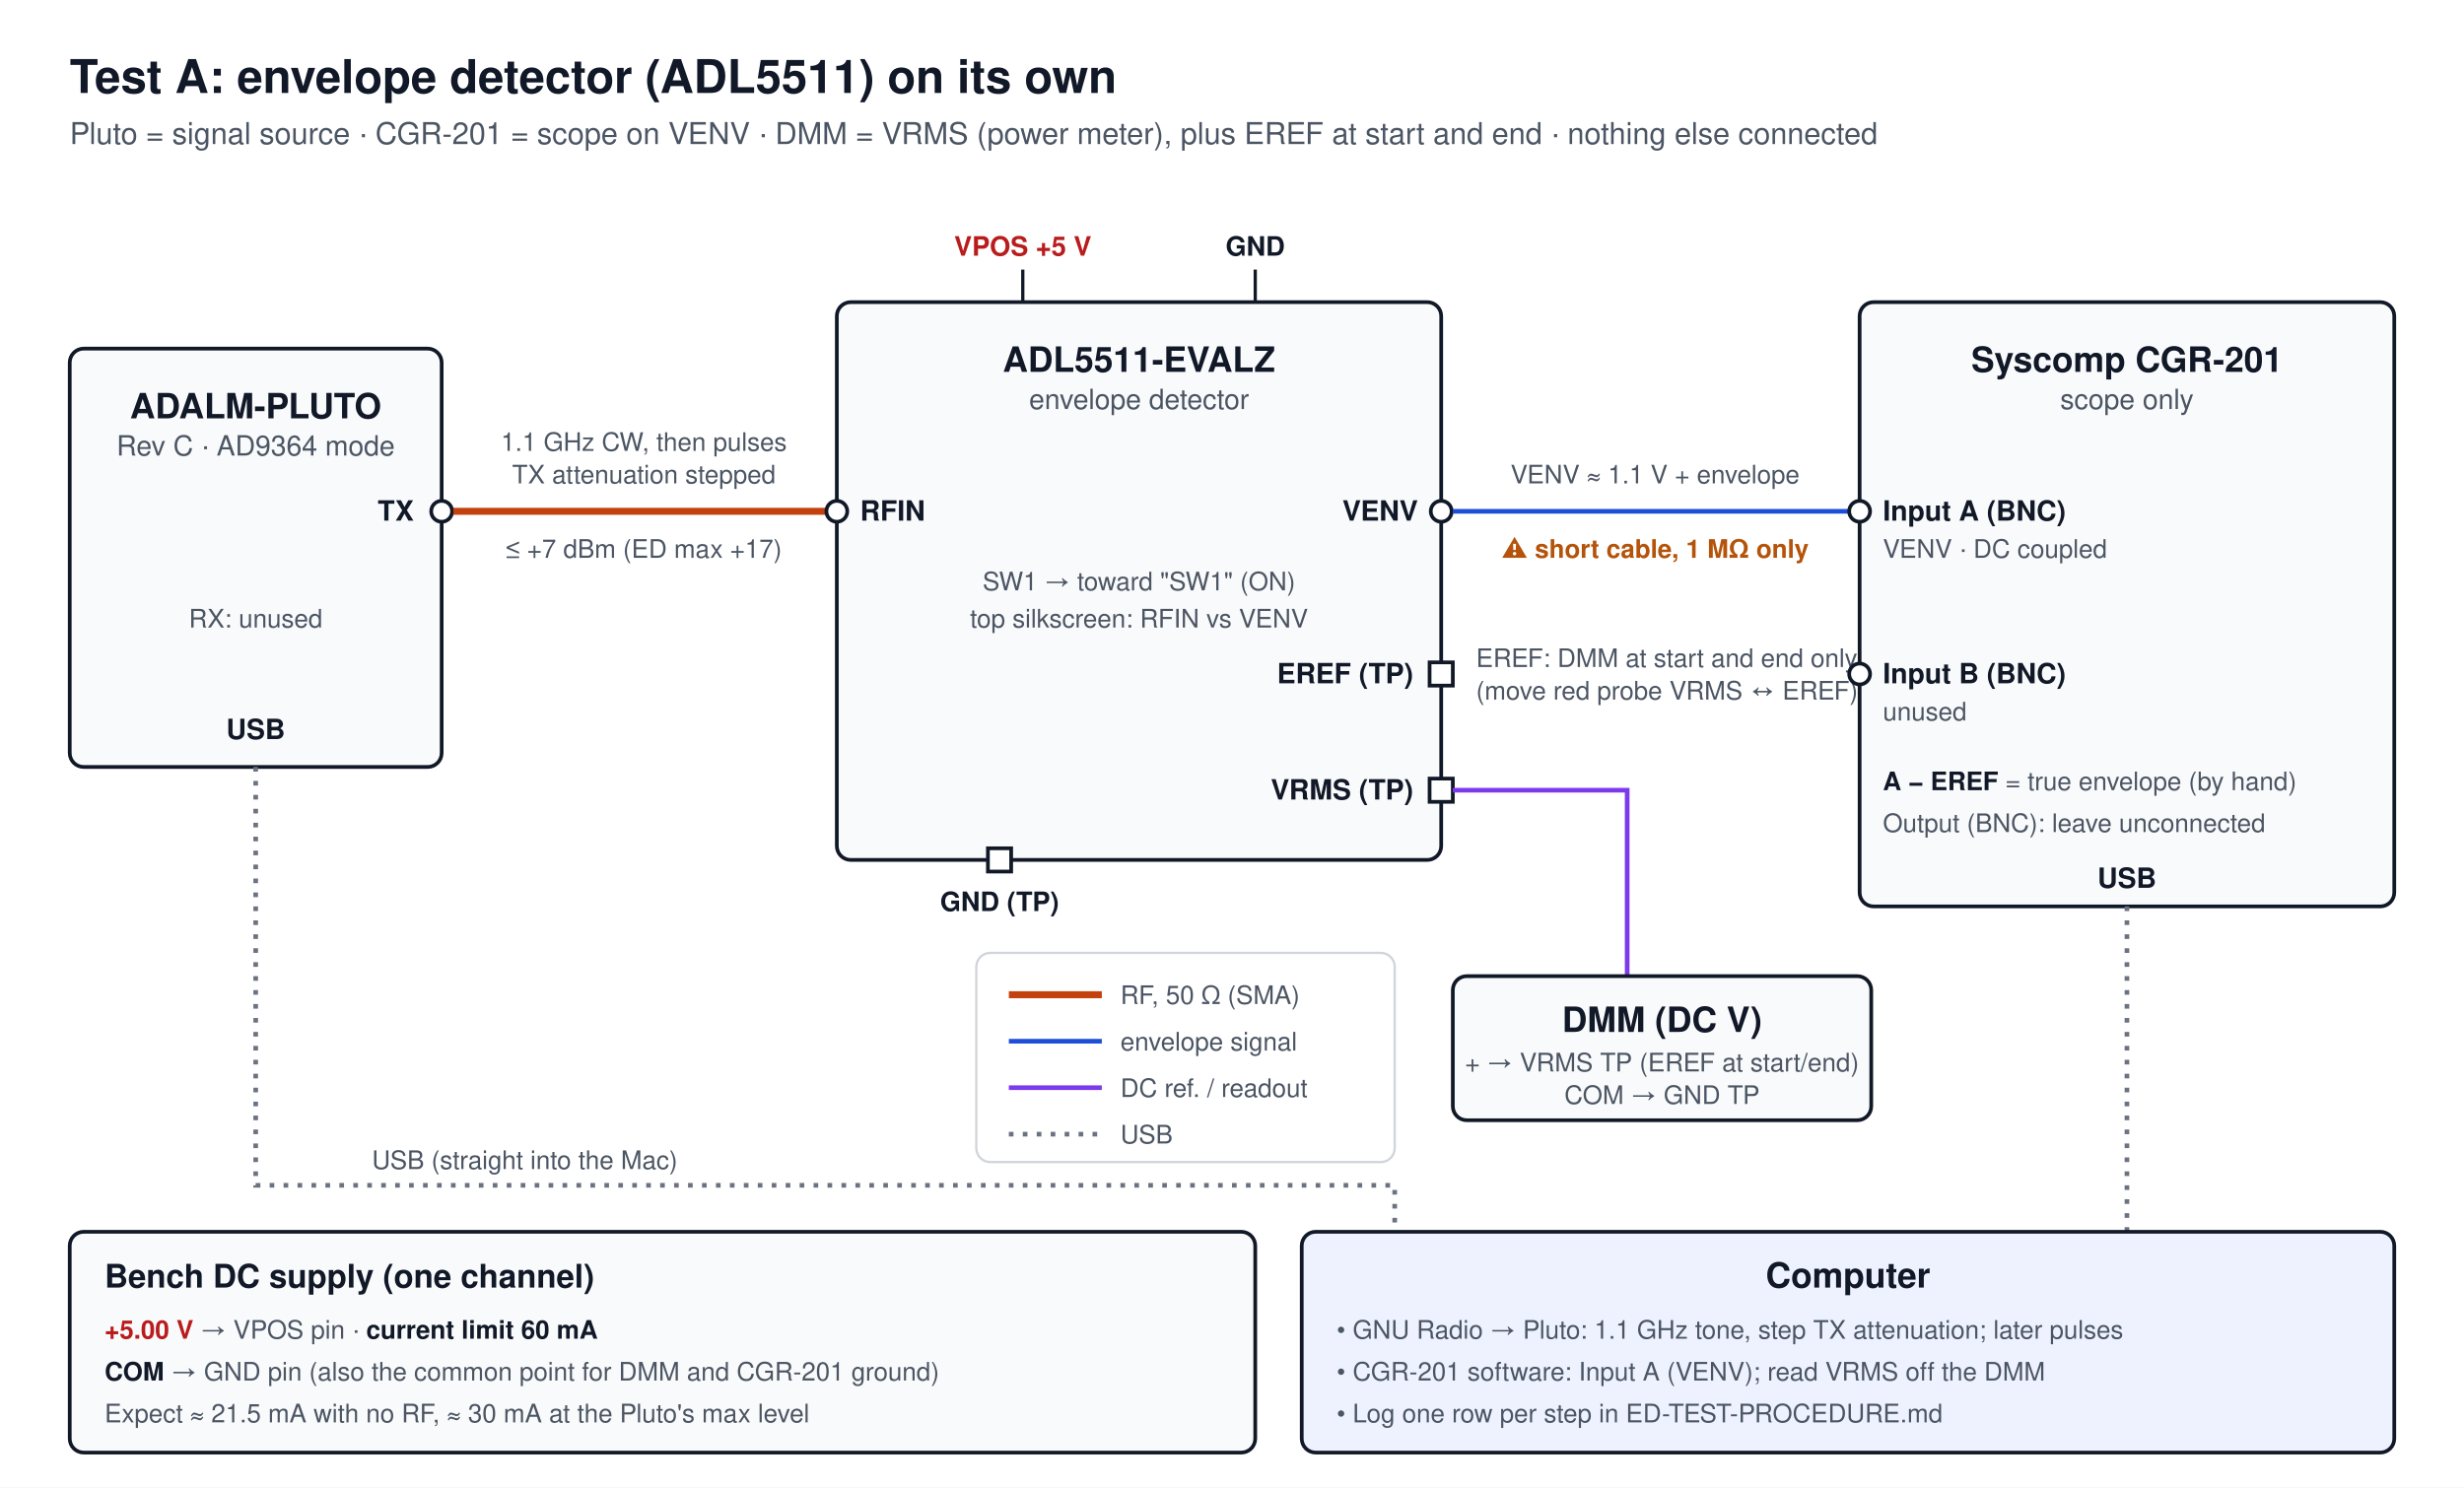
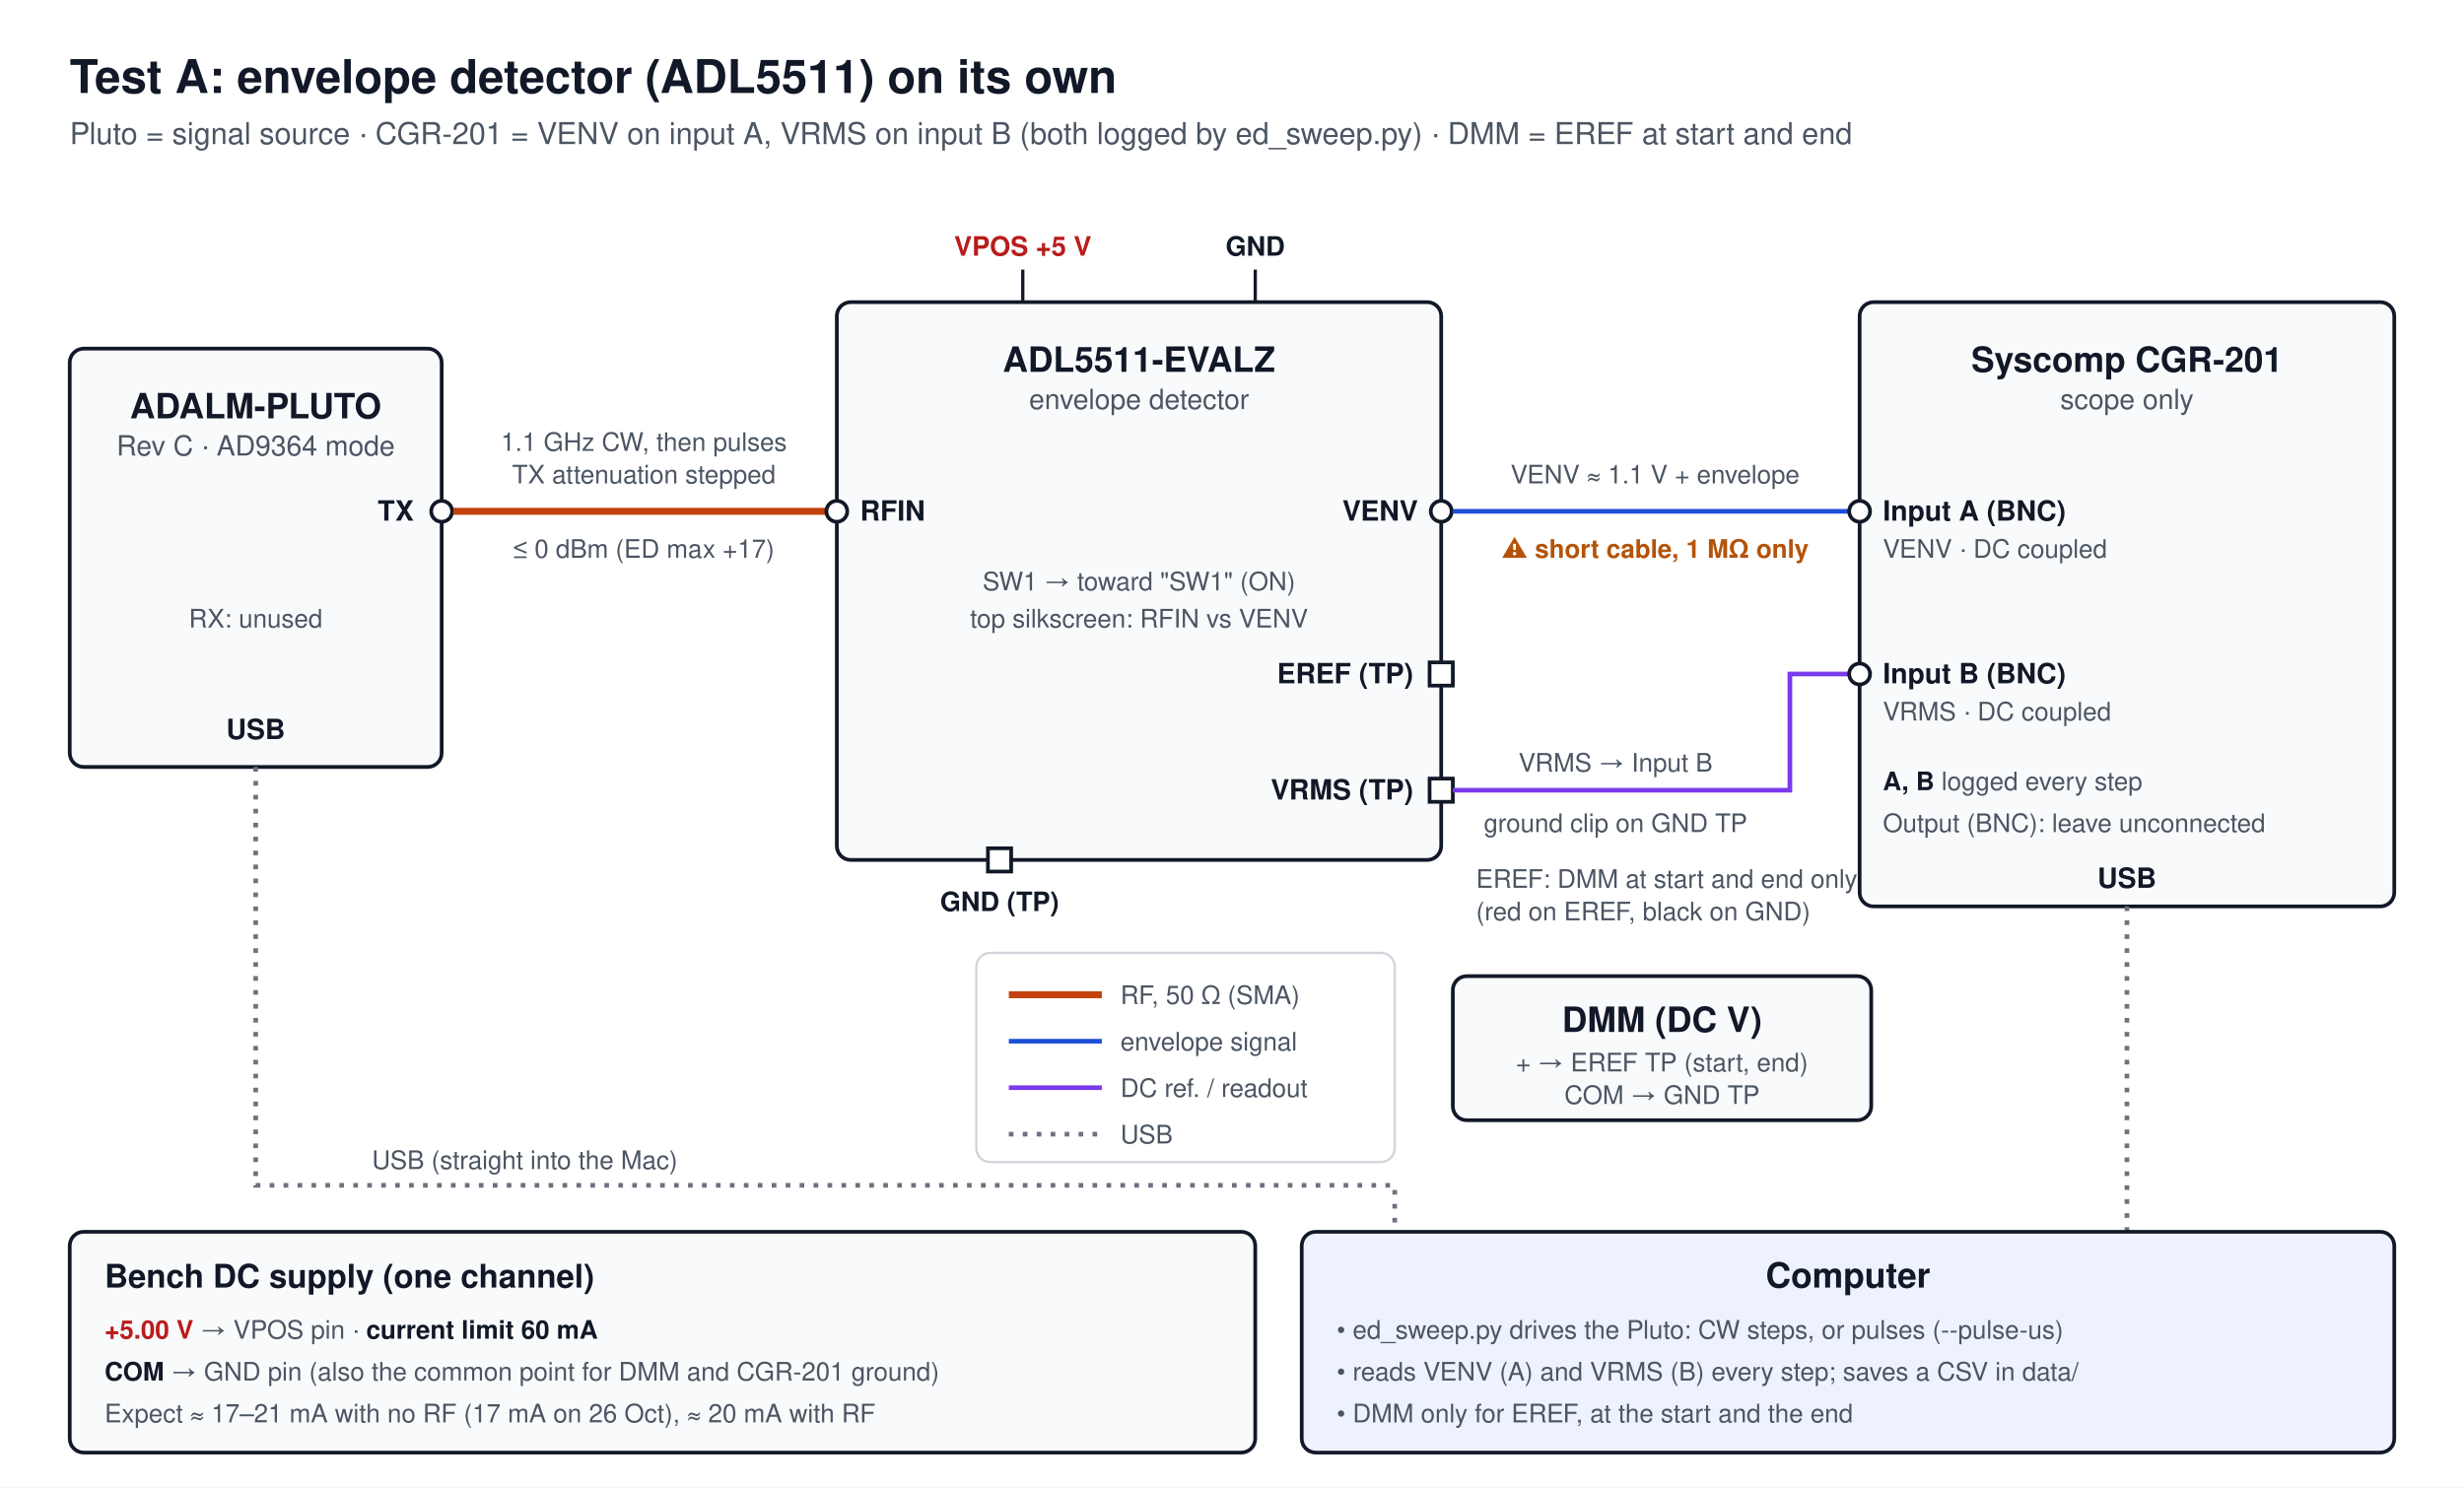
<svg xmlns="http://www.w3.org/2000/svg" viewBox="0 0 1060 640" width="1060" height="640" font-family="-apple-system, 'Helvetica Neue', Helvetica, Arial, sans-serif">
  <style>
    .box { fill: #f9fafb; stroke: #111827; stroke-width: 1.6; }
    .ttl { font-size: 15px; font-weight: 700; fill: #111827; text-anchor: middle; }
    .sub { font-size: 12px; fill: #4b5563; text-anchor: middle; }
    .port { font-size: 12px; fill: #111827; font-weight: 600; }
    .note { font-size: 11px; fill: #4b5563; }
    .warn { font-size: 11px; fill: #b45309; font-weight: 600; }
    .pwr { font-size: 11.5px; fill: #b91c1c; font-weight: 700; text-anchor: middle; }
    .gnd { font-size: 11.5px; fill: #111827; font-weight: 700; text-anchor: middle; }
    .rf { stroke: #c2410c; stroke-width: 3; fill: none; }
    .an { stroke: #1d4ed8; stroke-width: 2; fill: none; }
    .dc { stroke: #7c3aed; stroke-width: 2; fill: none; }
    .usb { stroke: #6b7280; stroke-width: 2; fill: none; stroke-dasharray: 2 4; }
    .stub { stroke: #111827; stroke-width: 1.4; fill: none; }
    .pt { fill: #ffffff; stroke: #111827; stroke-width: 1.6; }
    .tp { fill: #ffffff; stroke: #111827; stroke-width: 1.6; }
    .c { text-anchor: middle; }
    .e { text-anchor: end; }
  </style>
  <rect x="0" y="0" width="1060" height="640" fill="#ffffff" />
  <text x="30" y="40" font-size="20" font-weight="700" fill="#111827">Test A: envelope detector (ADL5511) on its own</text>
-   <text x="30" y="62" font-size="13" fill="#4b5563">Pluto = signal source · CGR-201 = scope on VENV · DMM = VRMS (power meter), plus EREF at start and end · nothing else connected</text>
+   <text x="30" y="62" font-size="13" fill="#4b5563">Pluto = signal source · CGR-201 = VENV on input A, VRMS on input B (both logged by ed_sweep.py) · DMM = EREF at start and end</text>
  <rect x="30" y="150" width="160" height="180" rx="6" class="box" />
  <text x="110" y="180" class="ttl">ADALM-PLUTO</text>
  <text x="110" y="196" class="sub">Rev C · AD9364 mode</text>
  <circle cx="190" cy="220" r="4.5" class="pt" />
  <text x="178" y="224" class="port e">TX</text>
  <text x="110" y="270" class="note c">RX: unused</text>
  <text x="110" y="318" class="port c">USB</text>
  <line x1="195" y1="220" x2="360" y2="220" class="rf" />
  <text x="277" y="194" class="note c">1.1 GHz CW, then pulses</text>
  <text x="277" y="208" class="note c">TX attenuation stepped</text>
-   <text x="277" y="240" class="note c">≤ +7 dBm (ED max +17)</text>
+   <text x="277" y="240" class="note c">≤ 0 dBm (ED max +17)</text>
  <rect x="360" y="130" width="260" height="240" rx="6" class="box" />
  <text x="490" y="160" class="ttl">ADL5511-EVALZ</text>
  <text x="490" y="176" class="sub">envelope detector</text>
  <circle cx="360" cy="220" r="4.5" class="pt" />
  <text x="370" y="224" class="port">RFIN</text>
  <circle cx="620" cy="220" r="4.5" class="pt" />
  <text x="610" y="224" class="port e">VENV</text>
  <text x="490" y="254" class="note c">SW1 → toward "SW1" (ON)</text>
  <text x="490" y="270" class="note c">top silkscreen: RFIN vs VENV</text>
  <rect x="615" y="285" width="10" height="10" class="tp" />
  <text x="608" y="294" class="port e">EREF (TP)</text>
  <rect x="615" y="335" width="10" height="10" class="tp" />
  <text x="608" y="344" class="port e">VRMS (TP)</text>
  <rect x="425" y="365" width="10" height="10" class="tp" />
  <text x="430" y="392" class="gnd">GND (TP)</text>
  <line x1="440" y1="130" x2="440" y2="116" class="stub" />
  <text x="440" y="110" class="pwr">VPOS +5 V</text>
  <line x1="540" y1="130" x2="540" y2="116" class="stub" />
  <text x="540" y="110" class="gnd">GND</text>
  <line x1="625" y1="220" x2="800" y2="220" class="an" />
  <text x="712" y="208" class="note c">VENV ≈ 1.1 V + envelope</text>
  <text x="712" y="240" class="warn c">⚠ short cable, 1 MΩ only</text>
-   <text x="635" y="287" class="note">EREF: DMM at start and end only</text>
-   <text x="635" y="301" class="note">(move red probe VRMS ↔ EREF)</text>
-   <polyline points="625,340 700,340 700,420" class="dc" />
+   <text x="635" y="382" class="note">EREF: DMM at start and end only</text>
+   <text x="635" y="396" class="note">(red on EREF, black on GND)</text>
+   <polyline points="625,340 770,340 770,290 795,290" class="dc" />
+   <text x="695" y="332" class="note c">VRMS → Input B</text>
+   <text x="695" y="358" class="note c">ground clip on GND TP</text>
  <rect x="625" y="420" width="180" height="62" rx="6" class="box" />
  <text x="715" y="444" class="ttl" font-size="14">DMM (DC V)</text>
-   <text x="715" y="461" class="note c">+ → VRMS TP (EREF at start/end)</text>
+   <text x="715" y="461" class="note c">+ → EREF TP (start, end)</text>
  <text x="715" y="475" class="note c">COM → GND TP</text>
  <rect x="800" y="130" width="230" height="260" rx="6" class="box" />
  <text x="915" y="160" class="ttl">Syscomp CGR-201</text>
  <text x="915" y="176" class="sub">scope only</text>
  <circle cx="800" cy="220" r="4.5" class="pt" />
  <text x="810" y="224" class="port">Input A (BNC)</text>
  <text x="810" y="240" class="note">VENV · DC coupled</text>
  <circle cx="800" cy="290" r="4.5" class="pt" />
  <text x="810" y="294" class="port">Input B (BNC)</text>
-   <text x="810" y="310" class="note">unused</text>
+   <text x="810" y="310" class="note">VRMS · DC coupled</text>
  <text x="810" y="340" class="note">
-     <tspan font-weight="700" fill="#111827">A − EREF</tspan> = true envelope (by hand)</text>
+     <tspan font-weight="700" fill="#111827">A, B</tspan> logged every step</text>
  <text x="810" y="358" class="note">Output (BNC): leave unconnected</text>
  <text x="915" y="382" class="port c">USB</text>
  <rect x="420" y="410" width="180" height="90" rx="6" fill="#ffffff" stroke="#d1d5db" stroke-width="1" />
  <line x1="434" y1="428" x2="474" y2="428" class="rf" />
  <text x="482" y="432" class="note">RF, 50 Ω (SMA)</text>
  <line x1="434" y1="448" x2="474" y2="448" class="an" />
  <text x="482" y="452" class="note">envelope signal</text>
  <line x1="434" y1="468" x2="474" y2="468" class="dc" />
  <text x="482" y="472" class="note">DC ref. / readout</text>
  <line x1="434" y1="488" x2="474" y2="488" class="usb" />
  <text x="482" y="492" class="note">USB</text>
  <polyline points="110,330 110,510 600,510 600,530" class="usb" />
  <text x="160" y="503" class="note">USB (straight into the Mac)</text>
  <line x1="915" y1="390" x2="915" y2="530" class="usb" />
  <rect x="30" y="530" width="510" height="95" rx="6" class="box" />
  <text x="45" y="554" font-size="14" font-weight="700" fill="#111827">Bench DC supply (one channel)</text>
  <text x="45" y="576" class="note">
    <tspan fill="#b91c1c" font-weight="700">+5.00 V</tspan> → VPOS pin · <tspan font-weight="700" fill="#111827">current limit 60 mA</tspan>
  </text>
  <text x="45" y="594" class="note">
    <tspan font-weight="700" fill="#111827">COM</tspan> → GND pin (also the common point for DMM and CGR-201 ground)</text>
-   <text x="45" y="612" class="note">Expect ≈ 21.5 mA with no RF, ≈ 30 mA at the Pluto's max level</text>
+   <text x="45" y="612" class="note">Expect ≈ 17–21 mA with no RF (17 mA on 26 Oct), ≈ 20 mA with RF</text>
  <rect x="560" y="530" width="470" height="95" rx="6" class="box" style="fill:#eef2ff" />
  <text x="795" y="554" class="ttl">Computer</text>
-   <text x="575" y="576" class="note">• GNU Radio → Pluto: 1.1 GHz tone, step TX attenuation; later pulses</text>
-   <text x="575" y="594" class="note">• CGR-201 software: Input A (VENV); read VRMS off the DMM</text>
-   <text x="575" y="612" class="note">• Log one row per step in ED-TEST-PROCEDURE.md</text>
+   <text x="575" y="576" class="note">• ed_sweep.py drives the Pluto: CW steps, or pulses (--pulse-us)</text>
+   <text x="575" y="594" class="note">• reads VENV (A) and VRMS (B) every step; saves a CSV in data/</text>
+   <text x="575" y="612" class="note">• DMM only for EREF, at the start and the end</text>
</svg>
